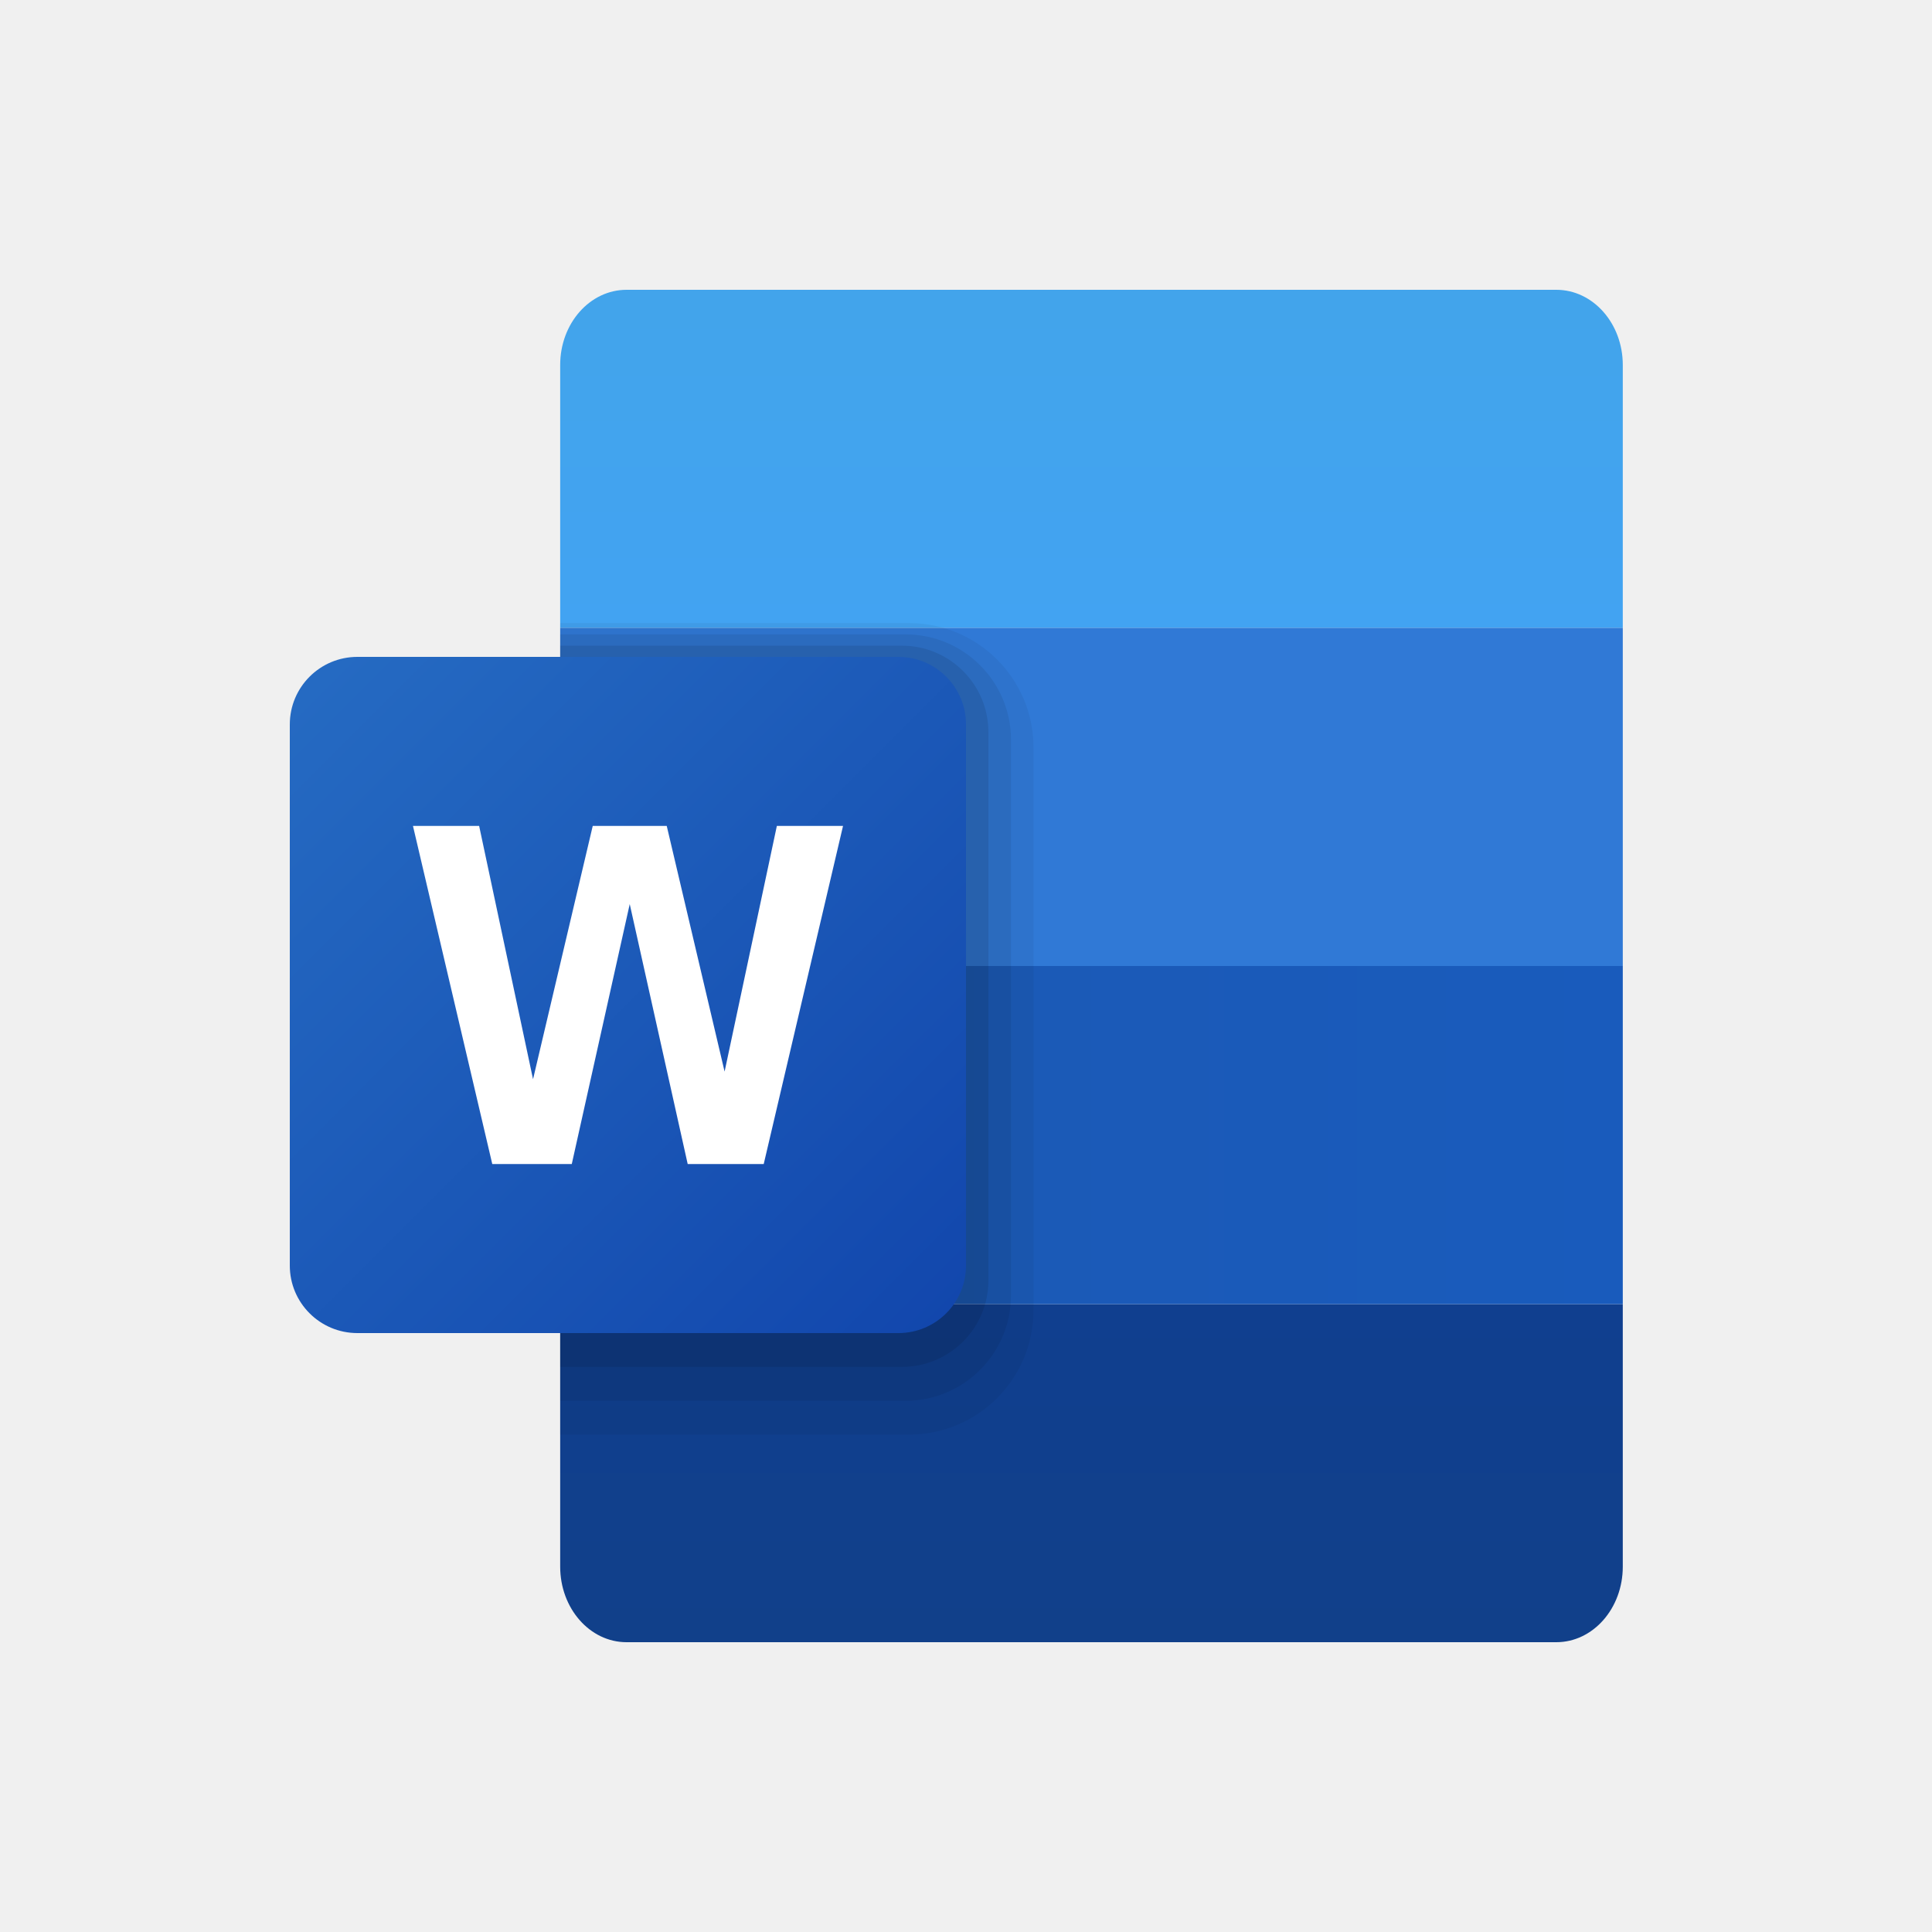
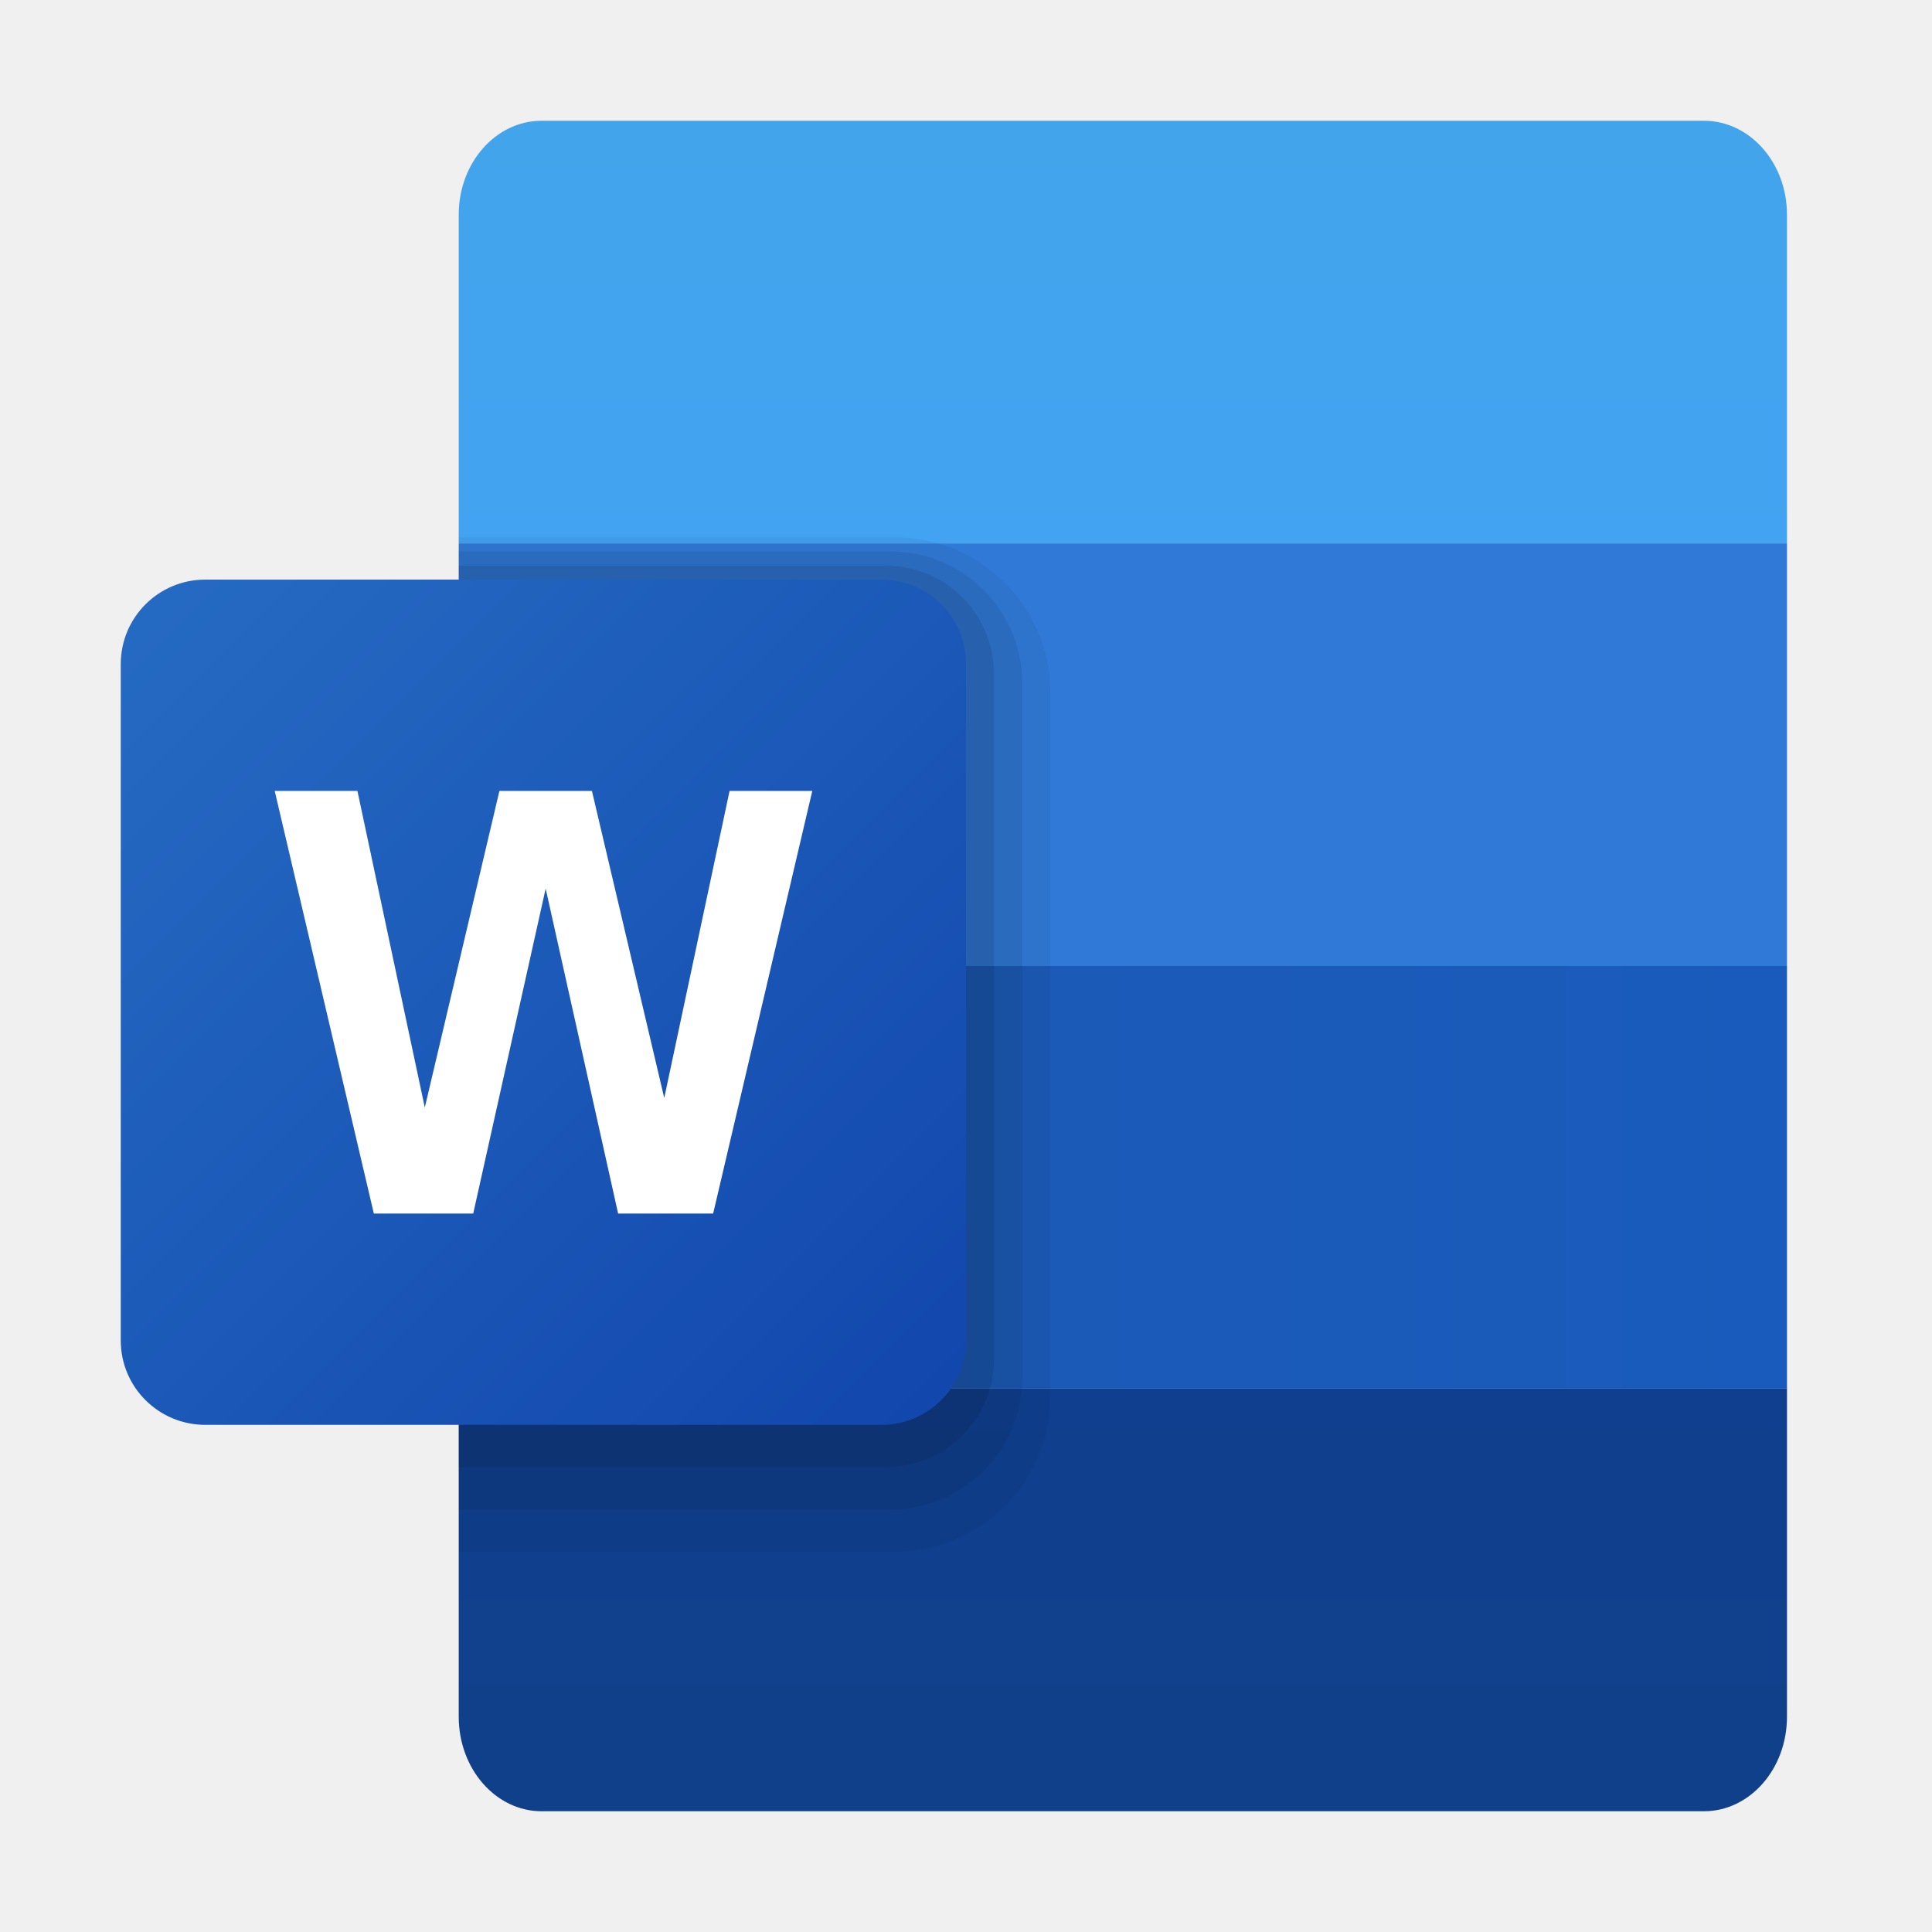
- <svg xmlns="http://www.w3.org/2000/svg" width="20" height="20" viewBox="0 0 20 20" fill="none">
-   <path d="M16.111 3H6.486C6.106 3 5.799 3.348 5.799 3.778V6.5H16.799V3.778C16.799 3.348 16.491 3 16.111 3Z" fill="url(#paint0_linear_6179_4958)" />
-   <path d="M5.799 13.5V16.218C5.799 16.65 6.106 17 6.486 17H16.111C16.491 17 16.799 16.65 16.799 16.218V13.5H5.799Z" fill="url(#paint1_linear_6179_4958)" />
-   <path d="M5.799 6.5H16.799V10H5.799V6.5Z" fill="url(#paint2_linear_6179_4958)" />
-   <path d="M5.799 10H16.799V13.5H5.799V10Z" fill="url(#paint3_linear_6179_4958)" />
-   <path opacity="0.05" d="M9.411 6.45H5.799V14.851H9.411C10.122 14.851 10.699 14.274 10.699 13.562V7.738C10.699 7.027 10.122 6.45 9.411 6.45Z" fill="black" />
-   <path opacity="0.07" d="M9.374 14.501H5.799V6.567H9.374C9.977 6.567 10.466 7.056 10.466 7.659V13.408C10.466 14.011 9.977 14.501 9.374 14.501Z" fill="black" />
-   <path opacity="0.09" d="M9.336 14.15H5.799V6.684H9.336C9.831 6.684 10.232 7.085 10.232 7.58V13.255C10.232 13.749 9.831 14.15 9.336 14.15Z" fill="black" />
-   <path d="M9.3 13.8H3.7C3.313 13.8 3 13.487 3 13.101V7.5C3 7.113 3.313 6.8 3.7 6.8H9.3C9.687 6.8 10 7.113 10 7.5V13.101C10 13.487 9.687 13.8 9.3 13.8Z" fill="url(#paint4_linear_6179_4958)" />
-   <path d="M8.042 8.55L7.501 11.093L6.902 8.55H6.136L5.518 11.172L4.96 8.55H4.275L5.096 12.05H5.919L6.519 9.359L7.119 12.05H7.906L8.727 8.55H8.042Z" fill="white" />
+ <svg xmlns="http://www.w3.org/2000/svg" width="16" height="16" viewBox="0 0 16 16" fill="none">
+   <path d="M14.111 1H4.486C4.106 1 3.799 1.348 3.799 1.778V4.5H14.799V1.778C14.799 1.348 14.491 1 14.111 1Z" fill="url(#paint0_linear_6179_4958)" />
+   <path d="M3.799 11.5V14.217C3.799 14.65 4.106 15 4.486 15H14.111C14.491 15 14.799 14.65 14.799 14.217V11.5H3.799Z" fill="url(#paint1_linear_6179_4958)" />
+   <path d="M3.799 4.5H14.799V8H3.799V4.5Z" fill="url(#paint2_linear_6179_4958)" />
+   <path d="M3.799 8H14.799V11.5H3.799V8Z" fill="url(#paint3_linear_6179_4958)" />
+   <path opacity="0.05" d="M7.411 4.45H3.799V12.851H7.411C8.122 12.851 8.699 12.274 8.699 11.562V5.738C8.699 5.027 8.122 4.45 7.411 4.45Z" fill="black" />
+   <path opacity="0.07" d="M7.374 12.501H3.799V4.567H7.374C7.977 4.567 8.466 5.056 8.466 5.659V11.408C8.466 12.011 7.977 12.501 7.374 12.501Z" fill="black" />
+   <path opacity="0.09" d="M7.336 12.15H3.799V4.684H7.336C7.831 4.684 8.232 5.085 8.232 5.58V11.255C8.232 11.749 7.831 12.15 7.336 12.15Z" fill="black" />
+   <path d="M7.3 11.8H1.7C1.313 11.8 1 11.487 1 11.101V5.5C1 5.113 1.313 4.8 1.7 4.8H7.3C7.687 4.8 8 5.113 8 5.5V11.101C8 11.487 7.687 11.8 7.3 11.8Z" fill="url(#paint4_linear_6179_4958)" />
+   <path d="M6.042 6.55L5.501 9.093L4.902 6.55H4.136L3.518 9.172L2.96 6.55H2.275L3.096 10.05H3.919L4.519 7.359L5.119 10.05H5.906L6.727 6.55H6.042Z" fill="white" />
  <defs>
-     <linearGradient id="paint0_linear_6179_4958" x1="11.299" y1="6.486" x2="11.299" y2="3.175" gradientUnits="userSpaceOnUse">
+     <linearGradient id="paint0_linear_6179_4958" x1="9.299" y1="4.486" x2="9.299" y2="1.175" gradientUnits="userSpaceOnUse">
      <stop stop-color="#42A3F2" />
      <stop offset="1" stop-color="#42A4EB" />
    </linearGradient>
-     <linearGradient id="paint1_linear_6179_4958" x1="11.299" y1="17" x2="11.299" y2="13.5" gradientUnits="userSpaceOnUse">
+     <linearGradient id="paint1_linear_6179_4958" x1="9.299" y1="15" x2="9.299" y2="11.5" gradientUnits="userSpaceOnUse">
      <stop stop-color="#11408A" />
      <stop offset="1" stop-color="#103F8F" />
    </linearGradient>
-     <linearGradient id="paint2_linear_6179_4958" x1="11.299" y1="-5.344" x2="11.299" y2="-5.368" gradientUnits="userSpaceOnUse">
+     <linearGradient id="paint2_linear_6179_4958" x1="9.299" y1="-7.344" x2="9.299" y2="-7.368" gradientUnits="userSpaceOnUse">
      <stop stop-color="#3079D6" />
      <stop offset="1" stop-color="#297CD2" />
    </linearGradient>
-     <linearGradient id="paint3_linear_6179_4958" x1="5.799" y1="11.75" x2="16.799" y2="11.75" gradientUnits="userSpaceOnUse">
+     <linearGradient id="paint3_linear_6179_4958" x1="3.799" y1="9.75" x2="14.799" y2="9.75" gradientUnits="userSpaceOnUse">
      <stop stop-color="#1D59B3" />
      <stop offset="1" stop-color="#195BBC" />
    </linearGradient>
-     <linearGradient id="paint4_linear_6179_4958" x1="3.26" y1="7.061" x2="9.823" y2="13.623" gradientUnits="userSpaceOnUse">
+     <linearGradient id="paint4_linear_6179_4958" x1="1.26" y1="5.061" x2="7.823" y2="11.623" gradientUnits="userSpaceOnUse">
      <stop stop-color="#256AC2" />
      <stop offset="1" stop-color="#1247AD" />
    </linearGradient>
  </defs>
</svg>
